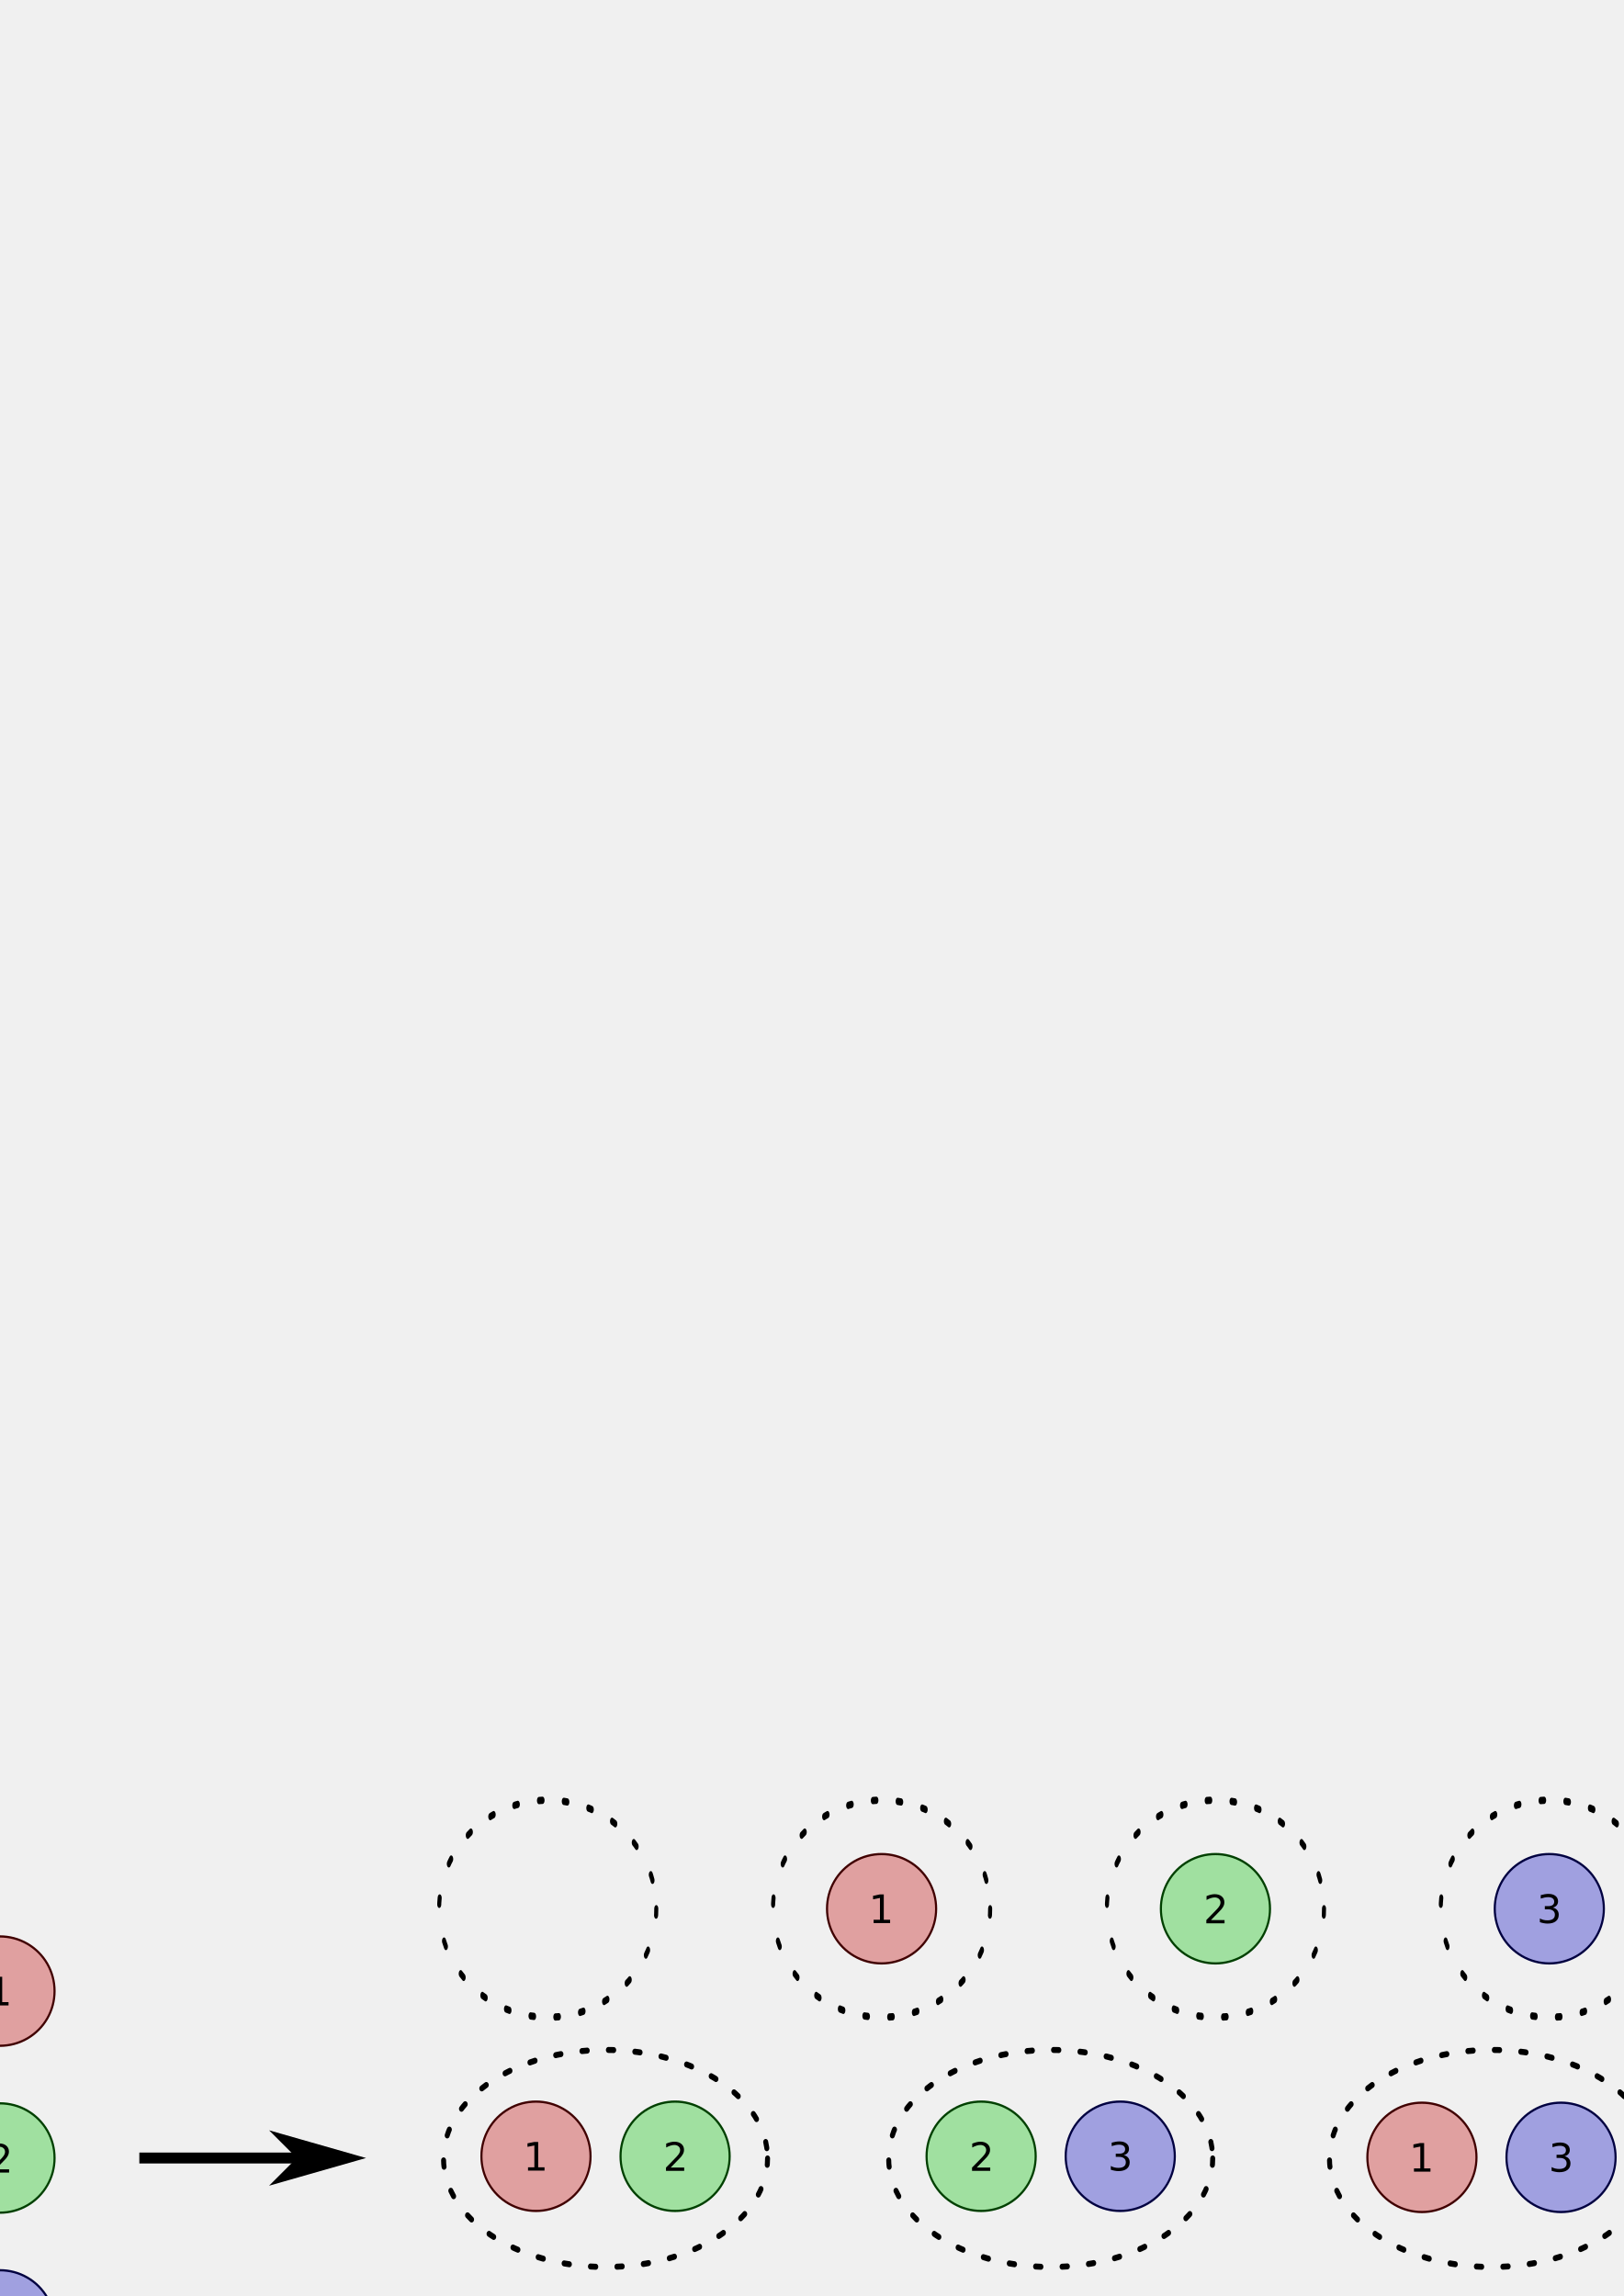
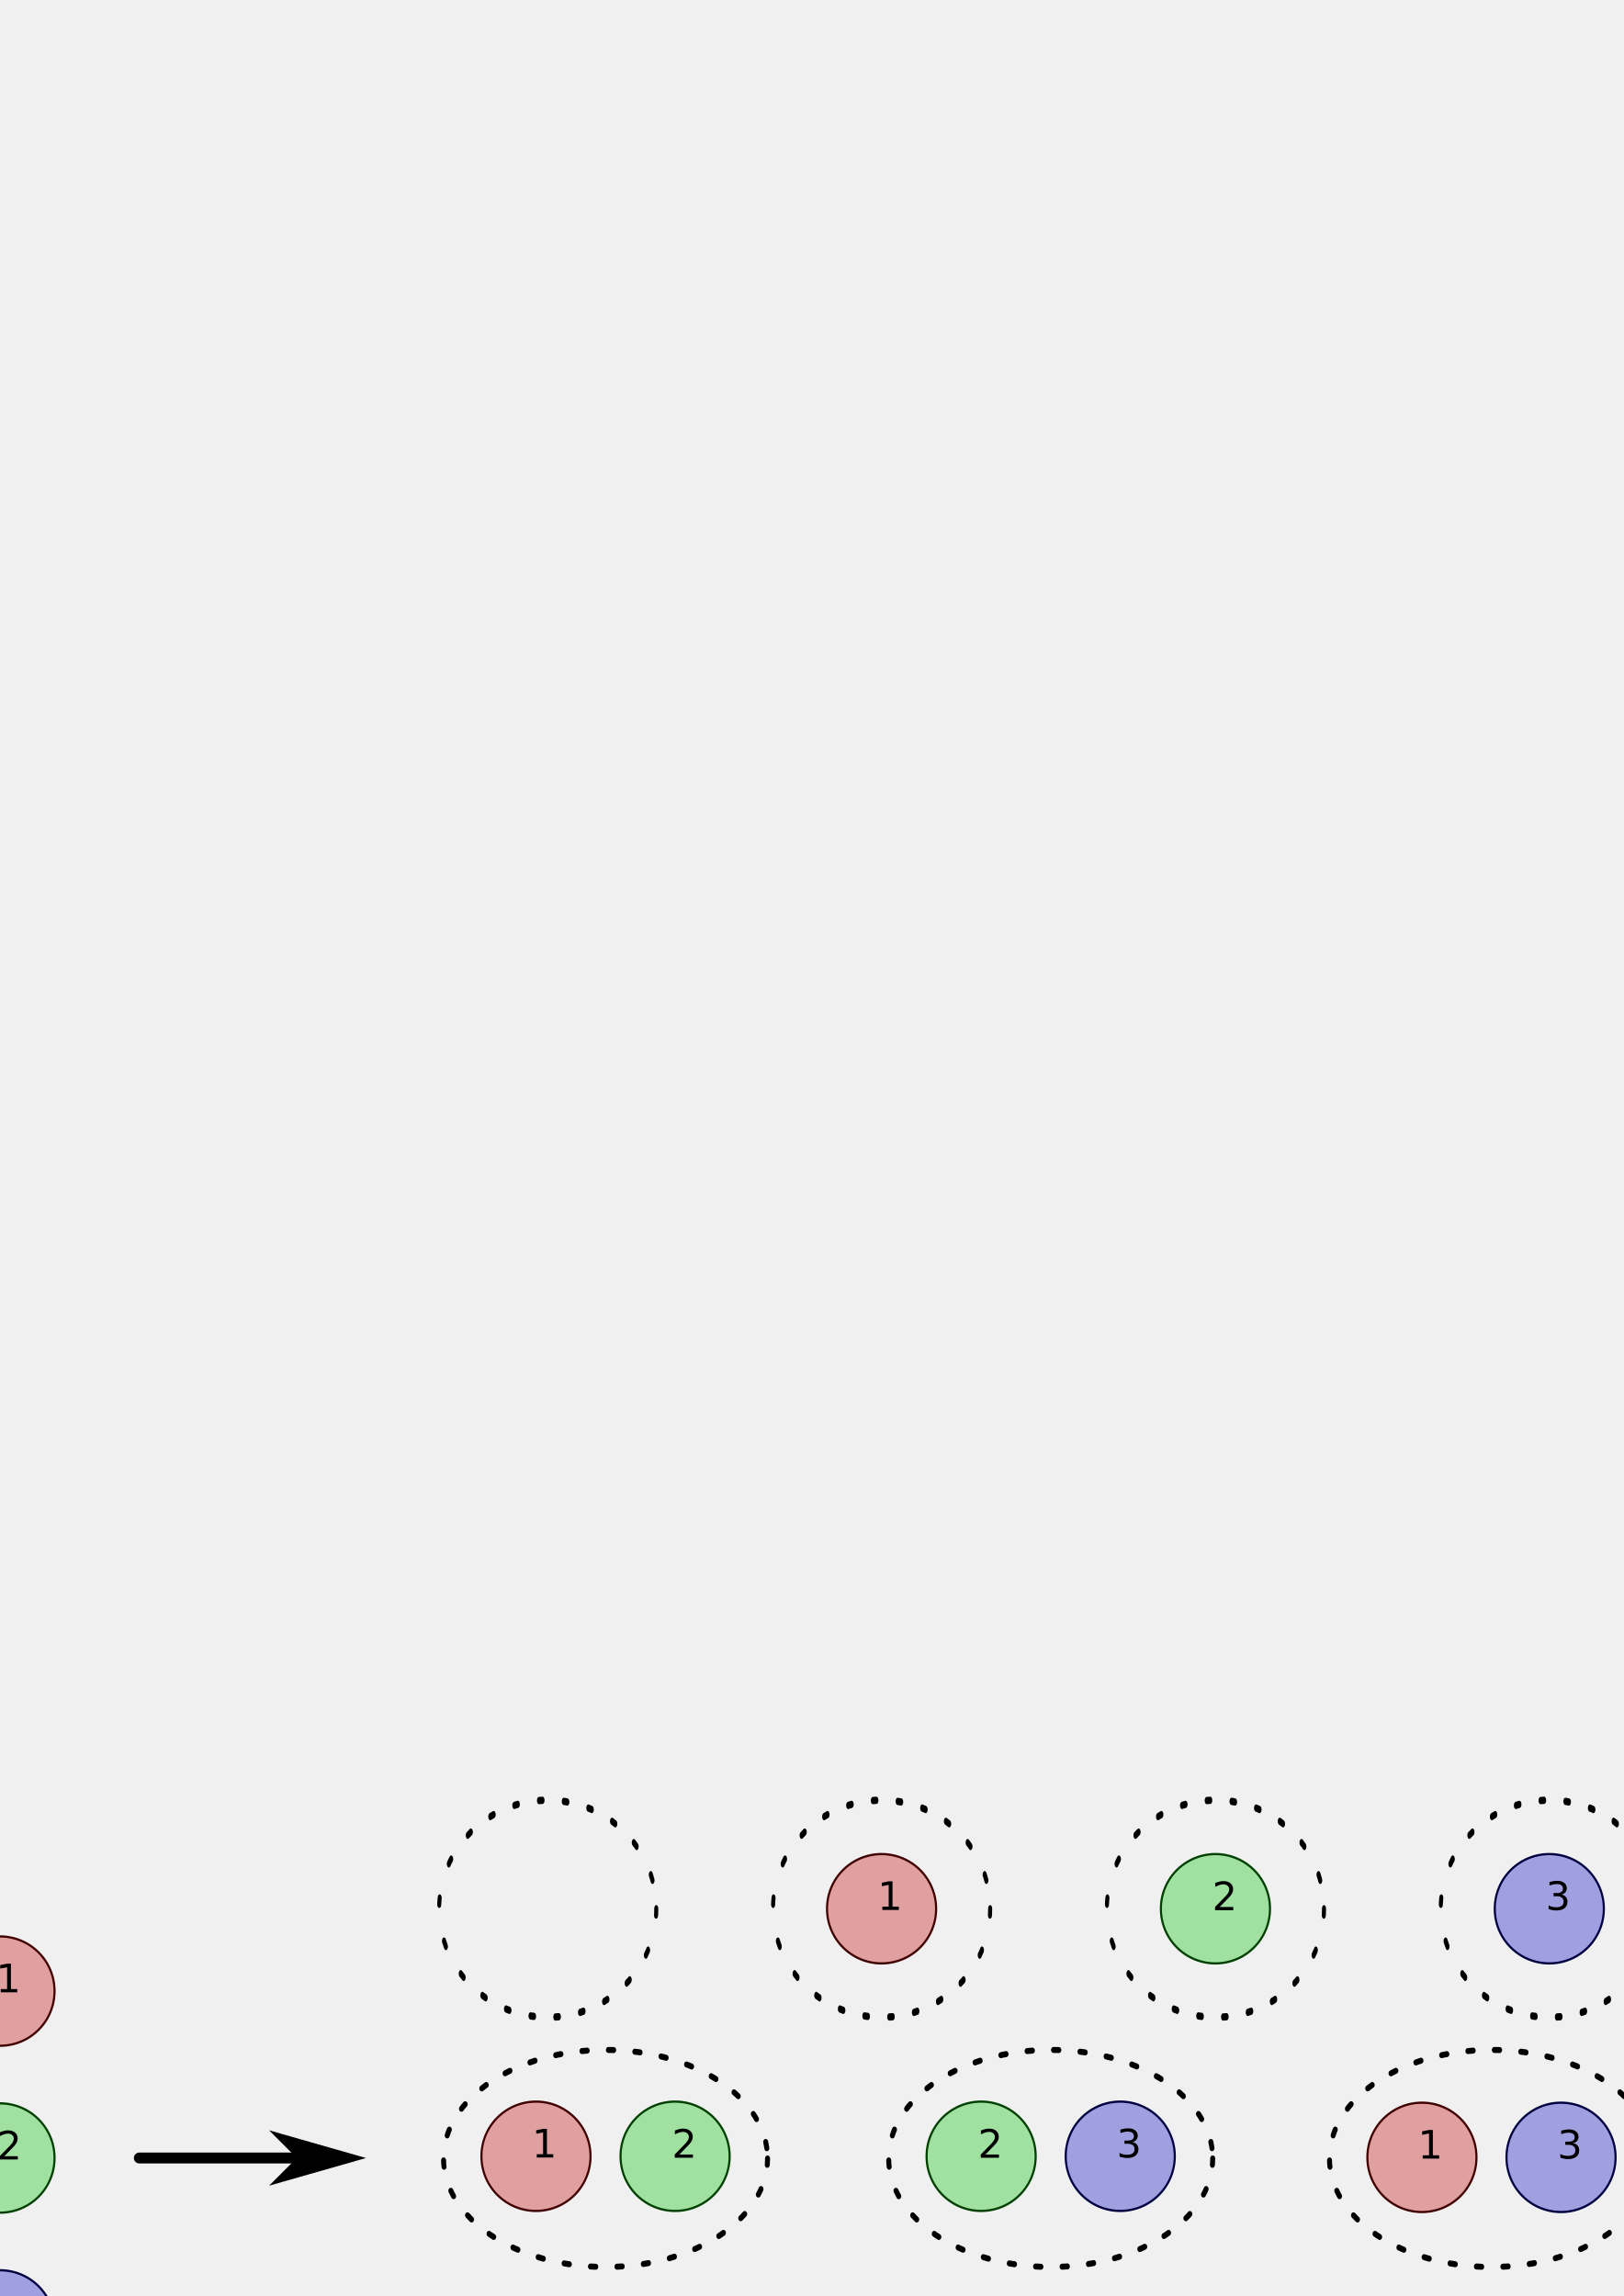
<svg xmlns="http://www.w3.org/2000/svg" width="744.094" height="1052.362" id="svg1307">
  <defs id="defs1309">
    <marker orient="auto" refY="0.0" refX="0.0" id="Arrow1Send" style="overflow:visible;">
      <path id="path2930" d="M 0.0,0.0 L 5.0,-5.0 L -12.5,0.0 L 5.0,5.0 L 0.0,0.0 z " style="fill-rule:evenodd;stroke:#000000;stroke-width:1.0pt;marker-start:none;" transform="scale(0.2) rotate(180)" />
    </marker>
    <marker orient="auto" refY="0.0" refX="0.0" id="Arrow1Mend" style="overflow:visible;">
      <path id="path2936" d="M 0.0,0.0 L 5.0,-5.0 L -12.5,0.0 L 5.0,5.0 L 0.0,0.0 z " style="fill-rule:evenodd;stroke:#000000;stroke-width:1.0pt;marker-start:none;" transform="scale(0.4) rotate(180)" />
    </marker>
  </defs>
  <g id="layer1">
-     <path style="fill:none;fill-opacity:0.75;fill-rule:evenodd;stroke:#000000;stroke-width:5;stroke-linecap:butt;stroke-linejoin:miter;marker-mid:none;marker-end:url(#Arrow1Mend);stroke-miterlimit:4;stroke-dasharray:none;stroke-opacity:1" d="M 63.856,989.113 L 137.894,989.113" id="path2770" />
-     <g id="g2887" transform="translate(0,38.75047)">
-       <g transform="translate(4.905351e-5,0.561024)" id="g2247">
-         <path style="opacity:1;fill:#e0a0a0;fill-opacity:1;fill-rule:nonzero;stroke:#400000;stroke-width:6.797;stroke-linecap:round;stroke-linejoin:round;stroke-miterlimit:4;stroke-dasharray:none;stroke-dashoffset:0;stroke-opacity:1" id="path2218" d="M 108.571 509.505 A 174.286 165.714 0 1 1  -240,509.505 A 174.286 165.714 0 1 1  108.571 509.505 z" transform="matrix(0.143442,0,0,0.150862,9.426031,796.4362)" />
-         <text xml:space="preserve" style="font-size:18px;font-style:normal;font-variant:normal;font-weight:normal;font-stretch:normal;text-align:start;line-height:125%;writing-mode:lr-tb;text-anchor:start;fill:#000000;fill-opacity:1;stroke:none;stroke-width:1px;stroke-linecap:butt;stroke-linejoin:miter;stroke-opacity:1;font-family:Bitstream Vera Sans" x="-5.884" y="879.862" id="text2235">
-           <tspan id="tspan2237" x="-5.884" y="879.862">1</tspan>
-         </text>
-       </g>
-       <g transform="translate(-9.464902e-7,-2.518939e-5)" id="g2257">
-         <path style="opacity:1;fill:#a0a0e0;fill-opacity:1;fill-rule:nonzero;stroke:#000040;stroke-width:6.798;stroke-linecap:round;stroke-linejoin:round;stroke-miterlimit:4;stroke-dasharray:none;stroke-dashoffset:0;stroke-opacity:1" id="path1315" d="M 108.571 509.505 A 174.286 165.714 0 1 1  -240,509.505 A 174.286 165.714 0 1 1  108.571 509.505 z" transform="matrix(0.143442,0,0,0.150862,9.426081,949.9972)" />
-         <text xml:space="preserve" style="font-size:18px;font-style:normal;font-variant:normal;font-weight:normal;font-stretch:normal;text-align:start;line-height:125%;writing-mode:lr-tb;text-anchor:start;fill:#000000;fill-opacity:1;stroke:none;stroke-width:1px;stroke-linecap:butt;stroke-linejoin:miter;stroke-opacity:1;font-family:Bitstream Vera Sans" x="-5.691" y="1033.414" id="text2239">
-           <tspan id="tspan2241" x="-5.691" y="1033.414">3</tspan>
-         </text>
-       </g>
-       <g transform="translate(-9.464902e-7,-1.500025)" id="g2252">
-         <path style="opacity:1;fill:#a0e0a0;fill-opacity:1;fill-rule:nonzero;stroke:#004000;stroke-width:6.798;stroke-linecap:round;stroke-linejoin:round;stroke-miterlimit:4;stroke-dasharray:none;stroke-dashoffset:0;stroke-opacity:1" id="path2216" d="M 108.571 509.505 A 174.286 165.714 0 1 1  -240,509.505 A 174.286 165.714 0 1 1  108.571 509.505 z" transform="matrix(0.143442,0,0,0.150862,9.426081,874.9972)" />
-         <text xml:space="preserve" style="font-size:18px;font-style:normal;font-variant:normal;font-weight:normal;font-stretch:normal;text-align:start;line-height:125%;writing-mode:lr-tb;text-anchor:start;fill:#000000;fill-opacity:1;stroke:none;stroke-width:1px;stroke-linecap:butt;stroke-linejoin:miter;stroke-opacity:1;font-family:Bitstream Vera Sans" x="-5.484" y="958.542" id="text2243">
-           <tspan id="tspan2245" x="-5.484" y="958.542">2</tspan>
-         </text>
-       </g>
-     </g>
-     <g id="g2816" transform="translate(3.11072e-5,0)">
-       <g transform="translate(2.000078,0.204047)" id="g2781">
-         <g id="g1560" transform="translate(406,4.417433e-6)">
-           <path transform="matrix(0.970566,0,0,1.170549,-216.0917,-38.46851)" d="M 583 877.862 A 76.5 42.5 0 1 1  430,877.862 A 76.5 42.5 0 1 1  583 877.862 z" id="path2600" style="fill:#ffffff;fill-opacity:0;fill-rule:nonzero;stroke:#000000;stroke-width:2.349;stroke-linecap:round;stroke-linejoin:round;stroke-miterlimit:4;stroke-dasharray:2.5, 10;stroke-dashoffset:0;stroke-opacity:1" />
-           <g transform="translate(18.12509,38.25)" id="g2550">
-             <g id="g2342" transform="translate(225.5,77.0611)">
-               <path transform="matrix(0.143442,0,0,0.150862,9.426031,796.4362)" d="M 108.571 509.505 A 174.286 165.714 0 1 1  -240,509.505 A 174.286 165.714 0 1 1  108.571 509.505 z" id="path2344" style="opacity:1;fill:#e0a0a0;fill-opacity:1;fill-rule:nonzero;stroke:#400000;stroke-width:6.797;stroke-linecap:round;stroke-linejoin:round;stroke-miterlimit:4;stroke-dasharray:none;stroke-dashoffset:0;stroke-opacity:1" />
-               <text id="text2346" y="879.862" x="-5.884" style="font-size:18px;font-style:normal;font-variant:normal;font-weight:normal;font-stretch:normal;text-align:start;line-height:125%;writing-mode:lr-tb;text-anchor:start;fill:#000000;fill-opacity:1;stroke:none;stroke-width:1px;stroke-linecap:butt;stroke-linejoin:miter;stroke-opacity:1;font-family:Bitstream Vera Sans" xml:space="preserve">
-                 <tspan y="879.862" x="-5.884" id="tspan2348">1</tspan>
-               </text>
-             </g>
-             <g id="g2358" transform="translate(289.25,-76.5)">
-               <path transform="matrix(0.143442,0,0,0.150862,9.426081,949.9972)" d="M 108.571 509.505 A 174.286 165.714 0 1 1  -240,509.505 A 174.286 165.714 0 1 1  108.571 509.505 z" id="path2360" style="opacity:1;fill:#a0a0e0;fill-opacity:1;fill-rule:nonzero;stroke:#000040;stroke-width:6.798;stroke-linecap:round;stroke-linejoin:round;stroke-miterlimit:4;stroke-dasharray:none;stroke-dashoffset:0;stroke-opacity:1" />
-               <text id="text2362" y="1033.414" x="-5.691" style="font-size:18px;font-style:normal;font-variant:normal;font-weight:normal;font-stretch:normal;text-align:start;line-height:125%;writing-mode:lr-tb;text-anchor:start;fill:#000000;fill-opacity:1;stroke:none;stroke-width:1px;stroke-linecap:butt;stroke-linejoin:miter;stroke-opacity:1;font-family:Bitstream Vera Sans" xml:space="preserve">
-                 <tspan y="1033.414" x="-5.691" id="tspan2364">3</tspan>
-               </text>
-             </g>
-           </g>
-         </g>
-         <g id="g2732">
-           <path transform="matrix(0.970566,0,0,1.170549,-216.0917,-38.4685)" d="M 583 877.862 A 76.5 42.5 0 1 1  430,877.862 A 76.5 42.5 0 1 1  583 877.862 z" id="path2602" style="fill:#ffffff;fill-opacity:0;fill-rule:nonzero;stroke:#000000;stroke-width:2.349;stroke-linecap:round;stroke-linejoin:round;stroke-miterlimit:4;stroke-dasharray:2.5, 10;stroke-dashoffset:0;stroke-opacity:1" />
-           <g id="g2722">
-             <g id="g2366" transform="translate(243.6251,114.8111)">
-               <path transform="matrix(0.143442,0,0,0.150862,9.426031,796.4362)" d="M 108.571 509.505 A 174.286 165.714 0 1 1  -240,509.505 A 174.286 165.714 0 1 1  108.571 509.505 z" id="path2368" style="opacity:1;fill:#e0a0a0;fill-opacity:1;fill-rule:nonzero;stroke:#400000;stroke-width:6.797;stroke-linecap:round;stroke-linejoin:round;stroke-miterlimit:4;stroke-dasharray:none;stroke-dashoffset:0;stroke-opacity:1" />
-               <text id="text2370" y="879.862" x="-5.884" style="font-size:18px;font-style:normal;font-variant:normal;font-weight:normal;font-stretch:normal;text-align:start;line-height:125%;writing-mode:lr-tb;text-anchor:start;fill:#000000;fill-opacity:1;stroke:none;stroke-width:1px;stroke-linecap:butt;stroke-linejoin:miter;stroke-opacity:1;font-family:Bitstream Vera Sans" xml:space="preserve">
-                 <tspan y="879.862" x="-5.884" id="tspan2372">1</tspan>
-               </text>
-             </g>
-             <g id="g2374" transform="translate(307.3751,36.25005)">
-               <path transform="matrix(0.143442,0,0,0.150862,9.426081,874.9972)" d="M 108.571 509.505 A 174.286 165.714 0 1 1  -240,509.505 A 174.286 165.714 0 1 1  108.571 509.505 z" id="path2376" style="opacity:1;fill:#a0e0a0;fill-opacity:1;fill-rule:nonzero;stroke:#004000;stroke-width:6.798;stroke-linecap:round;stroke-linejoin:round;stroke-miterlimit:4;stroke-dasharray:none;stroke-dashoffset:0;stroke-opacity:1" />
-               <text id="text2378" y="958.542" x="-5.484" style="font-size:18px;font-style:normal;font-variant:normal;font-weight:normal;font-stretch:normal;text-align:start;line-height:125%;writing-mode:lr-tb;text-anchor:start;fill:#000000;fill-opacity:1;stroke:none;stroke-width:1px;stroke-linecap:butt;stroke-linejoin:miter;stroke-opacity:1;font-family:Bitstream Vera Sans" xml:space="preserve">
-                 <tspan y="958.542" x="-5.484" id="tspan2380">2</tspan>
-               </text>
-             </g>
-           </g>
-         </g>
-         <g id="g2603" transform="translate(36.49996,114.25)">
-           <path transform="matrix(0.970566,0,0,1.170549,-48.59168,-152.7185)" d="M 583 877.862 A 76.5 42.5 0 1 1  430,877.862 A 76.5 42.5 0 1 1  583 877.862 z" id="path2606" style="fill:#ffffff;fill-opacity:0;fill-rule:nonzero;stroke:#000000;stroke-width:2.349;stroke-linecap:round;stroke-linejoin:round;stroke-miterlimit:4;stroke-dasharray:2.5, 10;stroke-dashoffset:0;stroke-opacity:1" />
-           <g transform="translate(185.6251,-229.5)" id="g2570">
-             <g id="g2302" transform="translate(225.5,151.5)">
-               <path transform="matrix(0.143442,0,0,0.150862,9.426081,874.9972)" d="M 108.571 509.505 A 174.286 165.714 0 1 1  -240,509.505 A 174.286 165.714 0 1 1  108.571 509.505 z" id="path2304" style="opacity:1;fill:#a0e0a0;fill-opacity:1;fill-rule:nonzero;stroke:#004000;stroke-width:6.798;stroke-linecap:round;stroke-linejoin:round;stroke-miterlimit:4;stroke-dasharray:none;stroke-dashoffset:0;stroke-opacity:1" />
-               <text id="text2306" y="958.542" x="-5.484" style="font-size:18px;font-style:normal;font-variant:normal;font-weight:normal;font-stretch:normal;text-align:start;line-height:125%;writing-mode:lr-tb;text-anchor:start;fill:#000000;fill-opacity:1;stroke:none;stroke-width:1px;stroke-linecap:butt;stroke-linejoin:miter;stroke-opacity:1;font-family:Bitstream Vera Sans" xml:space="preserve">
-                 <tspan y="958.542" x="-5.484" id="tspan2308">2</tspan>
-               </text>
-             </g>
-             <g id="g2310" transform="translate(289.25,76.50004)">
-               <path transform="matrix(0.143442,0,0,0.150862,9.426081,949.9972)" d="M 108.571 509.505 A 174.286 165.714 0 1 1  -240,509.505 A 174.286 165.714 0 1 1  108.571 509.505 z" id="path2312" style="opacity:1;fill:#a0a0e0;fill-opacity:1;fill-rule:nonzero;stroke:#000040;stroke-width:6.798;stroke-linecap:round;stroke-linejoin:round;stroke-miterlimit:4;stroke-dasharray:none;stroke-dashoffset:0;stroke-opacity:1" />
-               <text id="text2314" y="1033.414" x="-5.691" style="font-size:18px;font-style:normal;font-variant:normal;font-weight:normal;font-stretch:normal;text-align:start;line-height:125%;writing-mode:lr-tb;text-anchor:start;fill:#000000;fill-opacity:1;stroke:none;stroke-width:1px;stroke-linecap:butt;stroke-linejoin:miter;stroke-opacity:1;font-family:Bitstream Vera Sans" xml:space="preserve">
-                 <tspan y="1033.414" x="-5.691" id="tspan2316">3</tspan>
-               </text>
-             </g>
-           </g>
-         </g>
-       </g>
-       <g transform="translate(0,-2.533633e-5)" id="g2760">
-         <path style="fill:#ffffff;fill-opacity:0;fill-rule:nonzero;stroke:#000000;stroke-width:2.853;stroke-linecap:round;stroke-linejoin:round;stroke-miterlimit:4;stroke-dasharray:2.5, 15;stroke-dashoffset:0;stroke-opacity:1" id="path1394" d="M 583 877.862 A 76.5 42.5 0 1 1  430,877.862 A 76.5 42.5 0 1 1  583 877.862 z" transform="matrix(0.650398,0,0,1.170715,-78.42653,-152.8642)" />
-         <g id="g2645" transform="translate(-59.99993,20.49996)">
-           <path transform="matrix(0.650398,0,0,1.170715,134.5734,-173.3642)" d="M 583 877.862 A 76.5 42.5 0 1 1  430,877.862 A 76.5 42.5 0 1 1  583 877.862 z" id="path2615" style="fill:#ffffff;fill-opacity:0;fill-rule:nonzero;stroke:#000000;stroke-width:2.853;stroke-linecap:round;stroke-linejoin:round;stroke-miterlimit:4;stroke-dasharray:2.5, 15;stroke-dashoffset:0;stroke-opacity:1" />
-           <g transform="translate(464.0001,-18.93892)" id="g2621">
-             <path style="opacity:1;fill:#e0a0a0;fill-opacity:1;fill-rule:nonzero;stroke:#400000;stroke-width:6.797;stroke-linecap:round;stroke-linejoin:round;stroke-miterlimit:4;stroke-dasharray:none;stroke-dashoffset:0;stroke-opacity:1" id="path2623" d="M 108.571 509.505 A 174.286 165.714 0 1 1  -240,509.505 A 174.286 165.714 0 1 1  108.571 509.505 z" transform="matrix(0.143442,0,0,0.150862,9.426031,796.4362)" />
-             <text xml:space="preserve" style="font-size:18px;font-style:normal;font-variant:normal;font-weight:normal;font-stretch:normal;text-align:start;line-height:125%;writing-mode:lr-tb;text-anchor:start;fill:#000000;fill-opacity:1;stroke:none;stroke-width:1px;stroke-linecap:butt;stroke-linejoin:miter;stroke-opacity:1;font-family:Bitstream Vera Sans" x="-5.884" y="879.862" id="text2625">
-               <tspan id="tspan2627" x="-5.884" y="879.862">1</tspan>
-             </text>
-           </g>
-         </g>
-         <g id="g2652" transform="translate(-67.99993,37.49996)">
-           <path transform="matrix(0.650398,0,0,1.170715,295.5734,-190.3642)" d="M 583 877.862 A 76.5 42.5 0 1 1  430,877.862 A 76.5 42.5 0 1 1  583 877.862 z" id="path2617" style="fill:#ffffff;fill-opacity:0;fill-rule:nonzero;stroke:#000000;stroke-width:2.853;stroke-linecap:round;stroke-linejoin:round;stroke-miterlimit:4;stroke-dasharray:2.5, 15;stroke-dashoffset:0;stroke-opacity:1" />
-           <g transform="translate(625.0001,-114.4999)" id="g2629">
-             <path style="opacity:1;fill:#a0e0a0;fill-opacity:1;fill-rule:nonzero;stroke:#004000;stroke-width:6.798;stroke-linecap:round;stroke-linejoin:round;stroke-miterlimit:4;stroke-dasharray:none;stroke-dashoffset:0;stroke-opacity:1" id="path2631" d="M 108.571 509.505 A 174.286 165.714 0 1 1  -240,509.505 A 174.286 165.714 0 1 1  108.571 509.505 z" transform="matrix(0.143442,0,0,0.150862,9.426081,874.9972)" />
-             <text xml:space="preserve" style="font-size:18px;font-style:normal;font-variant:normal;font-weight:normal;font-stretch:normal;text-align:start;line-height:125%;writing-mode:lr-tb;text-anchor:start;fill:#000000;fill-opacity:1;stroke:none;stroke-width:1px;stroke-linecap:butt;stroke-linejoin:miter;stroke-opacity:1;font-family:Bitstream Vera Sans" x="-5.484" y="958.542" id="text2633">
-               <tspan id="tspan2635" x="-5.484" y="958.542">2</tspan>
-             </text>
-           </g>
-         </g>
-         <g id="g2659" transform="translate(-59.99993,77.49996)">
-           <path transform="matrix(0.650398,0,0,1.170715,440.5734,-230.3642)" d="M 583 877.862 A 76.5 42.5 0 1 1  430,877.862 A 76.5 42.5 0 1 1  583 877.862 z" id="path2619" style="fill:#ffffff;fill-opacity:0;fill-rule:nonzero;stroke:#000000;stroke-width:2.853;stroke-linecap:round;stroke-linejoin:round;stroke-miterlimit:4;stroke-dasharray:2.5, 15;stroke-dashoffset:0;stroke-opacity:1" />
-           <g transform="translate(770.0001,-229.4999)" id="g2637">
-             <path style="opacity:1;fill:#a0a0e0;fill-opacity:1;fill-rule:nonzero;stroke:#000040;stroke-width:6.798;stroke-linecap:round;stroke-linejoin:round;stroke-miterlimit:4;stroke-dasharray:none;stroke-dashoffset:0;stroke-opacity:1" id="path2639" d="M 108.571 509.505 A 174.286 165.714 0 1 1  -240,509.505 A 174.286 165.714 0 1 1  108.571 509.505 z" transform="matrix(0.143442,0,0,0.150862,9.426081,949.9972)" />
-             <text xml:space="preserve" style="font-size:18px;font-style:normal;font-variant:normal;font-weight:normal;font-stretch:normal;text-align:start;line-height:125%;writing-mode:lr-tb;text-anchor:start;fill:#000000;fill-opacity:1;stroke:none;stroke-width:1px;stroke-linecap:butt;stroke-linejoin:miter;stroke-opacity:1;font-family:Bitstream Vera Sans" x="-5.691" y="1033.414" id="text2641">
-               <tspan id="tspan2643" x="-5.691" y="1033.414">3</tspan>
-             </text>
-           </g>
-         </g>
-       </g>
-       <g transform="translate(144.8532,0)" id="g2744">
-         <path style="fill:#ffffff;fill-opacity:0;fill-rule:nonzero;stroke:#000000;stroke-width:2.02;stroke-linecap:round;stroke-linejoin:round;stroke-miterlimit:4;stroke-dasharray:2.5, 10;stroke-dashoffset:0;stroke-opacity:1" id="path2604" d="M 583 877.862 A 76.5 42.5 0 1 1  430,877.862 A 76.5 42.5 0 1 1  583 877.862 z" transform="matrix(1.314294,0,0,1.165798,-330.0431,80.15673)" />
-         <g id="g2708" transform="translate(146.397,0)">
-           <g transform="translate(125.5,230.061)" id="g2666">
-             <path style="opacity:1;fill:#e0a0a0;fill-opacity:1;fill-rule:nonzero;stroke:#400000;stroke-width:6.797;stroke-linecap:round;stroke-linejoin:round;stroke-miterlimit:4;stroke-dasharray:none;stroke-dashoffset:0;stroke-opacity:1" id="path2668" d="M 108.571 509.505 A 174.286 165.714 0 1 1  -240,509.505 A 174.286 165.714 0 1 1  108.571 509.505 z" transform="matrix(0.143442,0,0,0.150862,9.426031,796.4362)" />
-             <text xml:space="preserve" style="font-size:18px;font-style:normal;font-variant:normal;font-weight:normal;font-stretch:normal;text-align:start;line-height:125%;writing-mode:lr-tb;text-anchor:start;fill:#000000;fill-opacity:1;stroke:none;stroke-width:1px;stroke-linecap:butt;stroke-linejoin:miter;stroke-opacity:1;font-family:Bitstream Vera Sans" x="-5.884" y="879.862" id="text2670">
-               <tspan id="tspan2672" x="-5.884" y="879.862">1</tspan>
-             </text>
-           </g>
-           <g transform="translate(189.25,151.5)" id="g2674">
-             <path style="opacity:1;fill:#a0e0a0;fill-opacity:1;fill-rule:nonzero;stroke:#004000;stroke-width:6.798;stroke-linecap:round;stroke-linejoin:round;stroke-miterlimit:4;stroke-dasharray:none;stroke-dashoffset:0;stroke-opacity:1" id="path2676" d="M 108.571 509.505 A 174.286 165.714 0 1 1  -240,509.505 A 174.286 165.714 0 1 1  108.571 509.505 z" transform="matrix(0.143442,0,0,0.150862,9.426081,874.9972)" />
-             <text xml:space="preserve" style="font-size:18px;font-style:normal;font-variant:normal;font-weight:normal;font-stretch:normal;text-align:start;line-height:125%;writing-mode:lr-tb;text-anchor:start;fill:#000000;fill-opacity:1;stroke:none;stroke-width:1px;stroke-linecap:butt;stroke-linejoin:miter;stroke-opacity:1;font-family:Bitstream Vera Sans" x="-5.484" y="958.542" id="text2678">
-               <tspan id="tspan2680" x="-5.484" y="958.542">2</tspan>
-             </text>
-           </g>
-           <g transform="translate(253,76.50005)" id="g2682">
-             <path style="opacity:1;fill:#a0a0e0;fill-opacity:1;fill-rule:nonzero;stroke:#000040;stroke-width:6.798;stroke-linecap:round;stroke-linejoin:round;stroke-miterlimit:4;stroke-dasharray:none;stroke-dashoffset:0;stroke-opacity:1" id="path2684" d="M 108.571 509.505 A 174.286 165.714 0 1 1  -240,509.505 A 174.286 165.714 0 1 1  108.571 509.505 z" transform="matrix(0.143442,0,0,0.150862,9.426081,949.9972)" />
-             <text xml:space="preserve" style="font-size:18px;font-style:normal;font-variant:normal;font-weight:normal;font-stretch:normal;text-align:start;line-height:125%;writing-mode:lr-tb;text-anchor:start;fill:#000000;fill-opacity:1;stroke:none;stroke-width:1px;stroke-linecap:butt;stroke-linejoin:miter;stroke-opacity:1;font-family:Bitstream Vera Sans" x="-5.691" y="1033.414" id="text2686">
-               <tspan id="tspan2688" x="-5.691" y="1033.414">3</tspan>
-             </text>
-           </g>
-         </g>
-       </g>
-     </g>
+     <path style="fill:none;fill-opacity:0.75;fill-rule:evenodd;stroke:#000000;stroke-width:5;stroke-linecap:round;stroke-linejoin:miter;marker-mid:none;marker-end:url(#Arrow1Mend);stroke-miterlimit:4;stroke-dasharray:none;stroke-opacity:1" d="M 63.856,989.113 L 137.894,989.113" id="path2770" />
+     <path style="fill:#e0a0a0;fill-opacity:1;fill-rule:nonzero;stroke:#400000;stroke-width:6.797;stroke-linecap:round;stroke-linejoin:round;stroke-miterlimit:4;stroke-dasharray:none;stroke-dashoffset:0;stroke-opacity:1" id="path2218" d="M 108.571 509.505 A 174.286 165.714 0 1 1  -240,509.505 A 174.286 165.714 0 1 1  108.571 509.505 z" transform="matrix(0.143442,0,0,0.150862,9.42608,835.7477)" />
+     <text xml:space="preserve" style="font-size:18px;font-style:normal;font-variant:normal;font-weight:normal;font-stretch:normal;text-align:start;line-height:125%;writing-mode:lr-tb;text-anchor:start;fill:#000000;fill-opacity:1;stroke:none;stroke-width:1px;stroke-linecap:butt;stroke-linejoin:miter;stroke-opacity:1;font-family:Bitstream Vera Sans" x="-1.884" y="913.174" id="text2235">
+       <tspan id="tspan2237" x="-1.884" y="913.174">1</tspan>
+     </text>
+     <path style="fill:#a0a0e0;fill-opacity:1;fill-rule:nonzero;stroke:#000040;stroke-width:6.798;stroke-linecap:round;stroke-linejoin:round;stroke-miterlimit:4;stroke-dasharray:none;stroke-dashoffset:0;stroke-opacity:1" id="path1315" d="M 108.571 509.505 A 174.286 165.714 0 1 1  -240,509.505 A 174.286 165.714 0 1 1  108.571 509.505 z" transform="matrix(0.143442,0,0,0.150862,9.42608,988.7477)" />
+     <text xml:space="preserve" style="font-size:18px;font-style:normal;font-variant:normal;font-weight:normal;font-stretch:normal;text-align:start;line-height:125%;writing-mode:lr-tb;text-anchor:start;fill:#000000;fill-opacity:1;stroke:none;stroke-width:1px;stroke-linecap:butt;stroke-linejoin:miter;stroke-opacity:1;font-family:Bitstream Vera Sans" x="-1.691" y="1066.165" id="text2239">
+       <tspan id="tspan2241" x="-1.691" y="1066.165">3</tspan>
+     </text>
+     <path style="fill:#a0e0a0;fill-opacity:1;fill-rule:nonzero;stroke:#004000;stroke-width:6.798;stroke-linecap:round;stroke-linejoin:round;stroke-miterlimit:4;stroke-dasharray:none;stroke-dashoffset:0;stroke-opacity:1" id="path2216" d="M 108.571 509.505 A 174.286 165.714 0 1 1  -240,509.505 A 174.286 165.714 0 1 1  108.571 509.505 z" transform="matrix(0.143442,0,0,0.150862,9.42608,912.2477)" />
+     <text xml:space="preserve" style="font-size:18px;font-style:normal;font-variant:normal;font-weight:normal;font-stretch:normal;text-align:start;line-height:125%;writing-mode:lr-tb;text-anchor:start;fill:#000000;fill-opacity:1;stroke:none;stroke-width:1px;stroke-linecap:butt;stroke-linejoin:miter;stroke-opacity:1;font-family:Bitstream Vera Sans" x="-1.484" y="989.792" id="text2243">
+       <tspan id="tspan2245" x="-1.484" y="989.792">2</tspan>
+     </text>
+     <path style="fill:#ffffff;fill-opacity:0;fill-rule:nonzero;stroke:#000000;stroke-width:2.349;stroke-linecap:round;stroke-linejoin:round;stroke-miterlimit:4;stroke-dasharray:2.5, 10;stroke-dashoffset:0;stroke-opacity:1" id="path2600" d="M 583 877.862 A 76.5 42.5 0 1 1  430,877.862 A 76.5 42.5 0 1 1  583 877.862 z" transform="matrix(0.970566,0,0,1.170549,191.9084,-38.26446)" />
+     <path style="fill:#e0a0a0;fill-opacity:1;fill-rule:nonzero;stroke:#400000;stroke-width:6.797;stroke-linecap:round;stroke-linejoin:round;stroke-miterlimit:4;stroke-dasharray:none;stroke-dashoffset:0;stroke-opacity:1" id="path2344" d="M 108.571 509.505 A 174.286 165.714 0 1 1  -240,509.505 A 174.286 165.714 0 1 1  108.571 509.505 z" transform="matrix(0.143442,0,0,0.150862,661.0512,911.9514)" />
+     <text xml:space="preserve" style="font-size:18px;font-style:normal;font-variant:normal;font-weight:normal;font-stretch:normal;text-align:start;line-height:125%;writing-mode:lr-tb;text-anchor:start;fill:#000000;fill-opacity:1;stroke:none;stroke-width:1px;stroke-linecap:butt;stroke-linejoin:miter;stroke-opacity:1;font-family:Bitstream Vera Sans" x="649.741" y="989.377" id="text2346">
+       <tspan id="tspan2348" x="649.741" y="989.377">1</tspan>
+     </text>
+     <path style="fill:#a0a0e0;fill-opacity:1;fill-rule:nonzero;stroke:#000040;stroke-width:6.798;stroke-linecap:round;stroke-linejoin:round;stroke-miterlimit:4;stroke-dasharray:none;stroke-dashoffset:0;stroke-opacity:1" id="path2360" d="M 108.571 509.505 A 174.286 165.714 0 1 1  -240,509.505 A 174.286 165.714 0 1 1  108.571 509.505 z" transform="matrix(0.143442,0,0,0.150862,724.8013,911.9512)" />
+     <text xml:space="preserve" style="font-size:18px;font-style:normal;font-variant:normal;font-weight:normal;font-stretch:normal;text-align:start;line-height:125%;writing-mode:lr-tb;text-anchor:start;fill:#000000;fill-opacity:1;stroke:none;stroke-width:1px;stroke-linecap:butt;stroke-linejoin:miter;stroke-opacity:1;font-family:Bitstream Vera Sans" x="713.684" y="989.368" id="text2362">
+       <tspan id="tspan2364" x="713.684" y="989.368">3</tspan>
+     </text>
+     <path style="fill:#ffffff;fill-opacity:0;fill-rule:nonzero;stroke:#000000;stroke-width:2.349;stroke-linecap:round;stroke-linejoin:round;stroke-miterlimit:4;stroke-dasharray:2.5, 10;stroke-dashoffset:0;stroke-opacity:1" id="path2602" d="M 583 877.862 A 76.5 42.5 0 1 1  430,877.862 A 76.5 42.5 0 1 1  583 877.862 z" transform="matrix(0.970566,0,0,1.170549,-214.0916,-38.26445)" />
+     <path style="fill:#e0a0a0;fill-opacity:1;fill-rule:nonzero;stroke:#400000;stroke-width:6.797;stroke-linecap:round;stroke-linejoin:round;stroke-miterlimit:4;stroke-dasharray:none;stroke-dashoffset:0;stroke-opacity:1" id="path2368" d="M 108.571 509.505 A 174.286 165.714 0 1 1  -240,509.505 A 174.286 165.714 0 1 1  108.571 509.505 z" transform="matrix(0.143442,0,0,0.150862,255.0512,911.4514)" />
+     <text xml:space="preserve" style="font-size:18px;font-style:normal;font-variant:normal;font-weight:normal;font-stretch:normal;text-align:start;line-height:125%;writing-mode:lr-tb;text-anchor:start;fill:#000000;fill-opacity:1;stroke:none;stroke-width:1px;stroke-linecap:butt;stroke-linejoin:miter;stroke-opacity:1;font-family:Bitstream Vera Sans" x="243.741" y="988.877" id="text2370">
+       <tspan id="tspan2372" x="243.741" y="988.877">1</tspan>
+     </text>
+     <path style="fill:#a0e0a0;fill-opacity:1;fill-rule:nonzero;stroke:#004000;stroke-width:6.798;stroke-linecap:round;stroke-linejoin:round;stroke-miterlimit:4;stroke-dasharray:none;stroke-dashoffset:0;stroke-opacity:1" id="path2376" d="M 108.571 509.505 A 174.286 165.714 0 1 1  -240,509.505 A 174.286 165.714 0 1 1  108.571 509.505 z" transform="matrix(0.143442,0,0,0.150862,318.8013,911.4513)" />
+     <text xml:space="preserve" style="font-size:18px;font-style:normal;font-variant:normal;font-weight:normal;font-stretch:normal;text-align:start;line-height:125%;writing-mode:lr-tb;text-anchor:start;fill:#000000;fill-opacity:1;stroke:none;stroke-width:1px;stroke-linecap:butt;stroke-linejoin:miter;stroke-opacity:1;font-family:Bitstream Vera Sans" x="307.891" y="988.996" id="text2378">
+       <tspan id="tspan2380" x="307.891" y="988.996">2</tspan>
+     </text>
+     <path style="fill:#ffffff;fill-opacity:0;fill-rule:nonzero;stroke:#000000;stroke-width:2.349;stroke-linecap:round;stroke-linejoin:round;stroke-miterlimit:4;stroke-dasharray:2.5, 10;stroke-dashoffset:0;stroke-opacity:1" id="path2606" d="M 583 877.862 A 76.5 42.5 0 1 1  430,877.862 A 76.5 42.5 0 1 1  583 877.862 z" transform="matrix(0.970566,0,0,1.170549,-10.09161,-38.26445)" />
+     <path style="fill:#a0e0a0;fill-opacity:1;fill-rule:nonzero;stroke:#004000;stroke-width:6.798;stroke-linecap:round;stroke-linejoin:round;stroke-miterlimit:4;stroke-dasharray:none;stroke-dashoffset:0;stroke-opacity:1" id="path2304" d="M 108.571 509.505 A 174.286 165.714 0 1 1  -240,509.505 A 174.286 165.714 0 1 1  108.571 509.505 z" transform="matrix(0.143442,0,0,0.150862,459.0512,911.4512)" />
+     <text xml:space="preserve" style="font-size:18px;font-style:normal;font-variant:normal;font-weight:normal;font-stretch:normal;text-align:start;line-height:125%;writing-mode:lr-tb;text-anchor:start;fill:#000000;fill-opacity:1;stroke:none;stroke-width:1px;stroke-linecap:butt;stroke-linejoin:miter;stroke-opacity:1;font-family:Bitstream Vera Sans" x="448.141" y="988.996" id="text2306">
+       <tspan id="tspan2308" x="448.141" y="988.996">2</tspan>
+     </text>
+     <path style="fill:#a0a0e0;fill-opacity:1;fill-rule:nonzero;stroke:#000040;stroke-width:6.798;stroke-linecap:round;stroke-linejoin:round;stroke-miterlimit:4;stroke-dasharray:none;stroke-dashoffset:0;stroke-opacity:1" id="path2312" d="M 108.571 509.505 A 174.286 165.714 0 1 1  -240,509.505 A 174.286 165.714 0 1 1  108.571 509.505 z" transform="matrix(0.143442,0,0,0.150862,522.8012,911.4513)" />
+     <text xml:space="preserve" style="font-size:18px;font-style:normal;font-variant:normal;font-weight:normal;font-stretch:normal;text-align:start;line-height:125%;writing-mode:lr-tb;text-anchor:start;fill:#000000;fill-opacity:1;stroke:none;stroke-width:1px;stroke-linecap:butt;stroke-linejoin:miter;stroke-opacity:1;font-family:Bitstream Vera Sans" x="511.684" y="988.869" id="text2314">
+       <tspan id="tspan2316" x="511.684" y="988.869">3</tspan>
+     </text>
+     <path style="fill:#ffffff;fill-opacity:0;fill-rule:nonzero;stroke:#000000;stroke-width:2.853;stroke-linecap:round;stroke-linejoin:round;stroke-miterlimit:4;stroke-dasharray:2.5, 15;stroke-dashoffset:0;stroke-opacity:1" id="path1394" d="M 583 877.862 A 76.5 42.5 0 1 1  430,877.862 A 76.5 42.5 0 1 1  583 877.862 z" transform="matrix(0.650398,0,0,1.170715,-78.4265,-152.8642)" />
+     <path style="fill:#ffffff;fill-opacity:0;fill-rule:nonzero;stroke:#000000;stroke-width:2.853;stroke-linecap:round;stroke-linejoin:round;stroke-miterlimit:4;stroke-dasharray:2.5, 15;stroke-dashoffset:0;stroke-opacity:1" id="path2615" d="M 583 877.862 A 76.5 42.5 0 1 1  430,877.862 A 76.5 42.5 0 1 1  583 877.862 z" transform="matrix(0.650398,0,0,1.170715,74.5735,-152.8643)" />
+     <path style="fill:#e0a0a0;fill-opacity:1;fill-rule:nonzero;stroke:#400000;stroke-width:6.797;stroke-linecap:round;stroke-linejoin:round;stroke-miterlimit:4;stroke-dasharray:none;stroke-dashoffset:0;stroke-opacity:1" id="path2623" d="M 108.571 509.505 A 174.286 165.714 0 1 1  -240,509.505 A 174.286 165.714 0 1 1  108.571 509.505 z" transform="matrix(0.143442,0,0,0.150862,413.4262,797.9972)" />
+     <text xml:space="preserve" style="font-size:18px;font-style:normal;font-variant:normal;font-weight:normal;font-stretch:normal;text-align:start;line-height:125%;writing-mode:lr-tb;text-anchor:start;fill:#000000;fill-opacity:1;stroke:none;stroke-width:1px;stroke-linecap:butt;stroke-linejoin:miter;stroke-opacity:1;font-family:Bitstream Vera Sans" x="402.116" y="875.423" id="text2625">
+       <tspan id="tspan2627" x="402.116" y="875.423">1</tspan>
+     </text>
+     <path style="fill:#ffffff;fill-opacity:0;fill-rule:nonzero;stroke:#000000;stroke-width:2.853;stroke-linecap:round;stroke-linejoin:round;stroke-miterlimit:4;stroke-dasharray:2.5, 15;stroke-dashoffset:0;stroke-opacity:1" id="path2617" d="M 583 877.862 A 76.5 42.5 0 1 1  430,877.862 A 76.5 42.5 0 1 1  583 877.862 z" transform="matrix(0.650398,0,0,1.170715,227.5735,-152.8643)" />
+     <path style="fill:#a0e0a0;fill-opacity:1;fill-rule:nonzero;stroke:#004000;stroke-width:6.798;stroke-linecap:round;stroke-linejoin:round;stroke-miterlimit:4;stroke-dasharray:none;stroke-dashoffset:0;stroke-opacity:1" id="path2631" d="M 108.571 509.505 A 174.286 165.714 0 1 1  -240,509.505 A 174.286 165.714 0 1 1  108.571 509.505 z" transform="matrix(0.143442,0,0,0.150862,566.4263,797.9972)" />
+     <text xml:space="preserve" style="font-size:18px;font-style:normal;font-variant:normal;font-weight:normal;font-stretch:normal;text-align:start;line-height:125%;writing-mode:lr-tb;text-anchor:start;fill:#000000;fill-opacity:1;stroke:none;stroke-width:1px;stroke-linecap:butt;stroke-linejoin:miter;stroke-opacity:1;font-family:Bitstream Vera Sans" x="555.516" y="875.542" id="text2633">
+       <tspan id="tspan2635" x="555.516" y="875.542">2</tspan>
+     </text>
+     <path style="fill:#ffffff;fill-opacity:0;fill-rule:nonzero;stroke:#000000;stroke-width:2.853;stroke-linecap:round;stroke-linejoin:round;stroke-miterlimit:4;stroke-dasharray:2.5, 15;stroke-dashoffset:0;stroke-opacity:1" id="path2619" d="M 583 877.862 A 76.5 42.5 0 1 1  430,877.862 A 76.5 42.5 0 1 1  583 877.862 z" transform="matrix(0.650398,0,0,1.170715,380.5735,-152.8643)" />
+     <path style="fill:#a0a0e0;fill-opacity:1;fill-rule:nonzero;stroke:#000040;stroke-width:6.798;stroke-linecap:round;stroke-linejoin:round;stroke-miterlimit:4;stroke-dasharray:none;stroke-dashoffset:0;stroke-opacity:1" id="path2639" d="M 108.571 509.505 A 174.286 165.714 0 1 1  -240,509.505 A 174.286 165.714 0 1 1  108.571 509.505 z" transform="matrix(0.143442,0,0,0.150862,719.4263,797.9972)" />
+     <text xml:space="preserve" style="font-size:18px;font-style:normal;font-variant:normal;font-weight:normal;font-stretch:normal;text-align:start;line-height:125%;writing-mode:lr-tb;text-anchor:start;fill:#000000;fill-opacity:1;stroke:none;stroke-width:1px;stroke-linecap:butt;stroke-linejoin:miter;stroke-opacity:1;font-family:Bitstream Vera Sans" x="708.309" y="875.414" id="text2641">
+       <tspan id="tspan2643" x="708.309" y="875.414">3</tspan>
+     </text>
+     <path style="fill:#ffffff;fill-opacity:0;fill-rule:nonzero;stroke:#000000;stroke-width:2.02;stroke-linecap:round;stroke-linejoin:round;stroke-miterlimit:4;stroke-dasharray:2.5, 10;stroke-dashoffset:0;stroke-opacity:1" id="path2604" d="M 583 877.862 A 76.5 42.5 0 1 1  430,877.862 A 76.5 42.5 0 1 1  583 877.862 z" transform="matrix(1.314294,0,0,1.165798,-185.1899,80.15673)" />
+     <path style="fill:#e0a0a0;fill-opacity:1;fill-rule:nonzero;stroke:#400000;stroke-width:6.797;stroke-linecap:round;stroke-linejoin:round;stroke-miterlimit:4;stroke-dasharray:none;stroke-dashoffset:0;stroke-opacity:1" id="path2668" d="M 108.571 509.505 A 174.286 165.714 0 1 1  -240,509.505 A 174.286 165.714 0 1 1  108.571 509.505 z" transform="matrix(0.143442,0,0,0.150862,426.1763,1026.497)" />
+     <text xml:space="preserve" style="font-size:18px;font-style:normal;font-variant:normal;font-weight:normal;font-stretch:normal;text-align:start;line-height:125%;writing-mode:lr-tb;text-anchor:start;fill:#000000;fill-opacity:1;stroke:none;stroke-width:1px;stroke-linecap:butt;stroke-linejoin:miter;stroke-opacity:1;font-family:Bitstream Vera Sans" x="414.866" y="1103.923" id="text2670">
+       <tspan id="tspan2672" x="414.866" y="1103.923">1</tspan>
+     </text>
+     <path style="fill:#a0e0a0;fill-opacity:1;fill-rule:nonzero;stroke:#004000;stroke-width:6.798;stroke-linecap:round;stroke-linejoin:round;stroke-miterlimit:4;stroke-dasharray:none;stroke-dashoffset:0;stroke-opacity:1" id="path2676" d="M 108.571 509.505 A 174.286 165.714 0 1 1  -240,509.505 A 174.286 165.714 0 1 1  108.571 509.505 z" transform="matrix(0.143442,0,0,0.150862,489.9263,1026.497)" />
+     <text xml:space="preserve" style="font-size:18px;font-style:normal;font-variant:normal;font-weight:normal;font-stretch:normal;text-align:start;line-height:125%;writing-mode:lr-tb;text-anchor:start;fill:#000000;fill-opacity:1;stroke:none;stroke-width:1px;stroke-linecap:butt;stroke-linejoin:miter;stroke-opacity:1;font-family:Bitstream Vera Sans" x="479.016" y="1104.042" id="text2678">
+       <tspan id="tspan2680" x="479.016" y="1104.042">2</tspan>
+     </text>
+     <path style="fill:#a0a0e0;fill-opacity:1;fill-rule:nonzero;stroke:#000040;stroke-width:6.798;stroke-linecap:round;stroke-linejoin:round;stroke-miterlimit:4;stroke-dasharray:none;stroke-dashoffset:0;stroke-opacity:1" id="path2684" d="M 108.571 509.505 A 174.286 165.714 0 1 1  -240,509.505 A 174.286 165.714 0 1 1  108.571 509.505 z" transform="matrix(0.143442,0,0,0.150862,553.6763,1026.497)" />
+     <text xml:space="preserve" style="font-size:18px;font-style:normal;font-variant:normal;font-weight:normal;font-stretch:normal;text-align:start;line-height:125%;writing-mode:lr-tb;text-anchor:start;fill:#000000;fill-opacity:1;stroke:none;stroke-width:1px;stroke-linecap:butt;stroke-linejoin:miter;stroke-opacity:1;font-family:Bitstream Vera Sans" x="542.559" y="1103.914" id="text2686">
+       <tspan id="tspan2688" x="542.559" y="1103.914">3</tspan>
+     </text>
  </g>
</svg>
